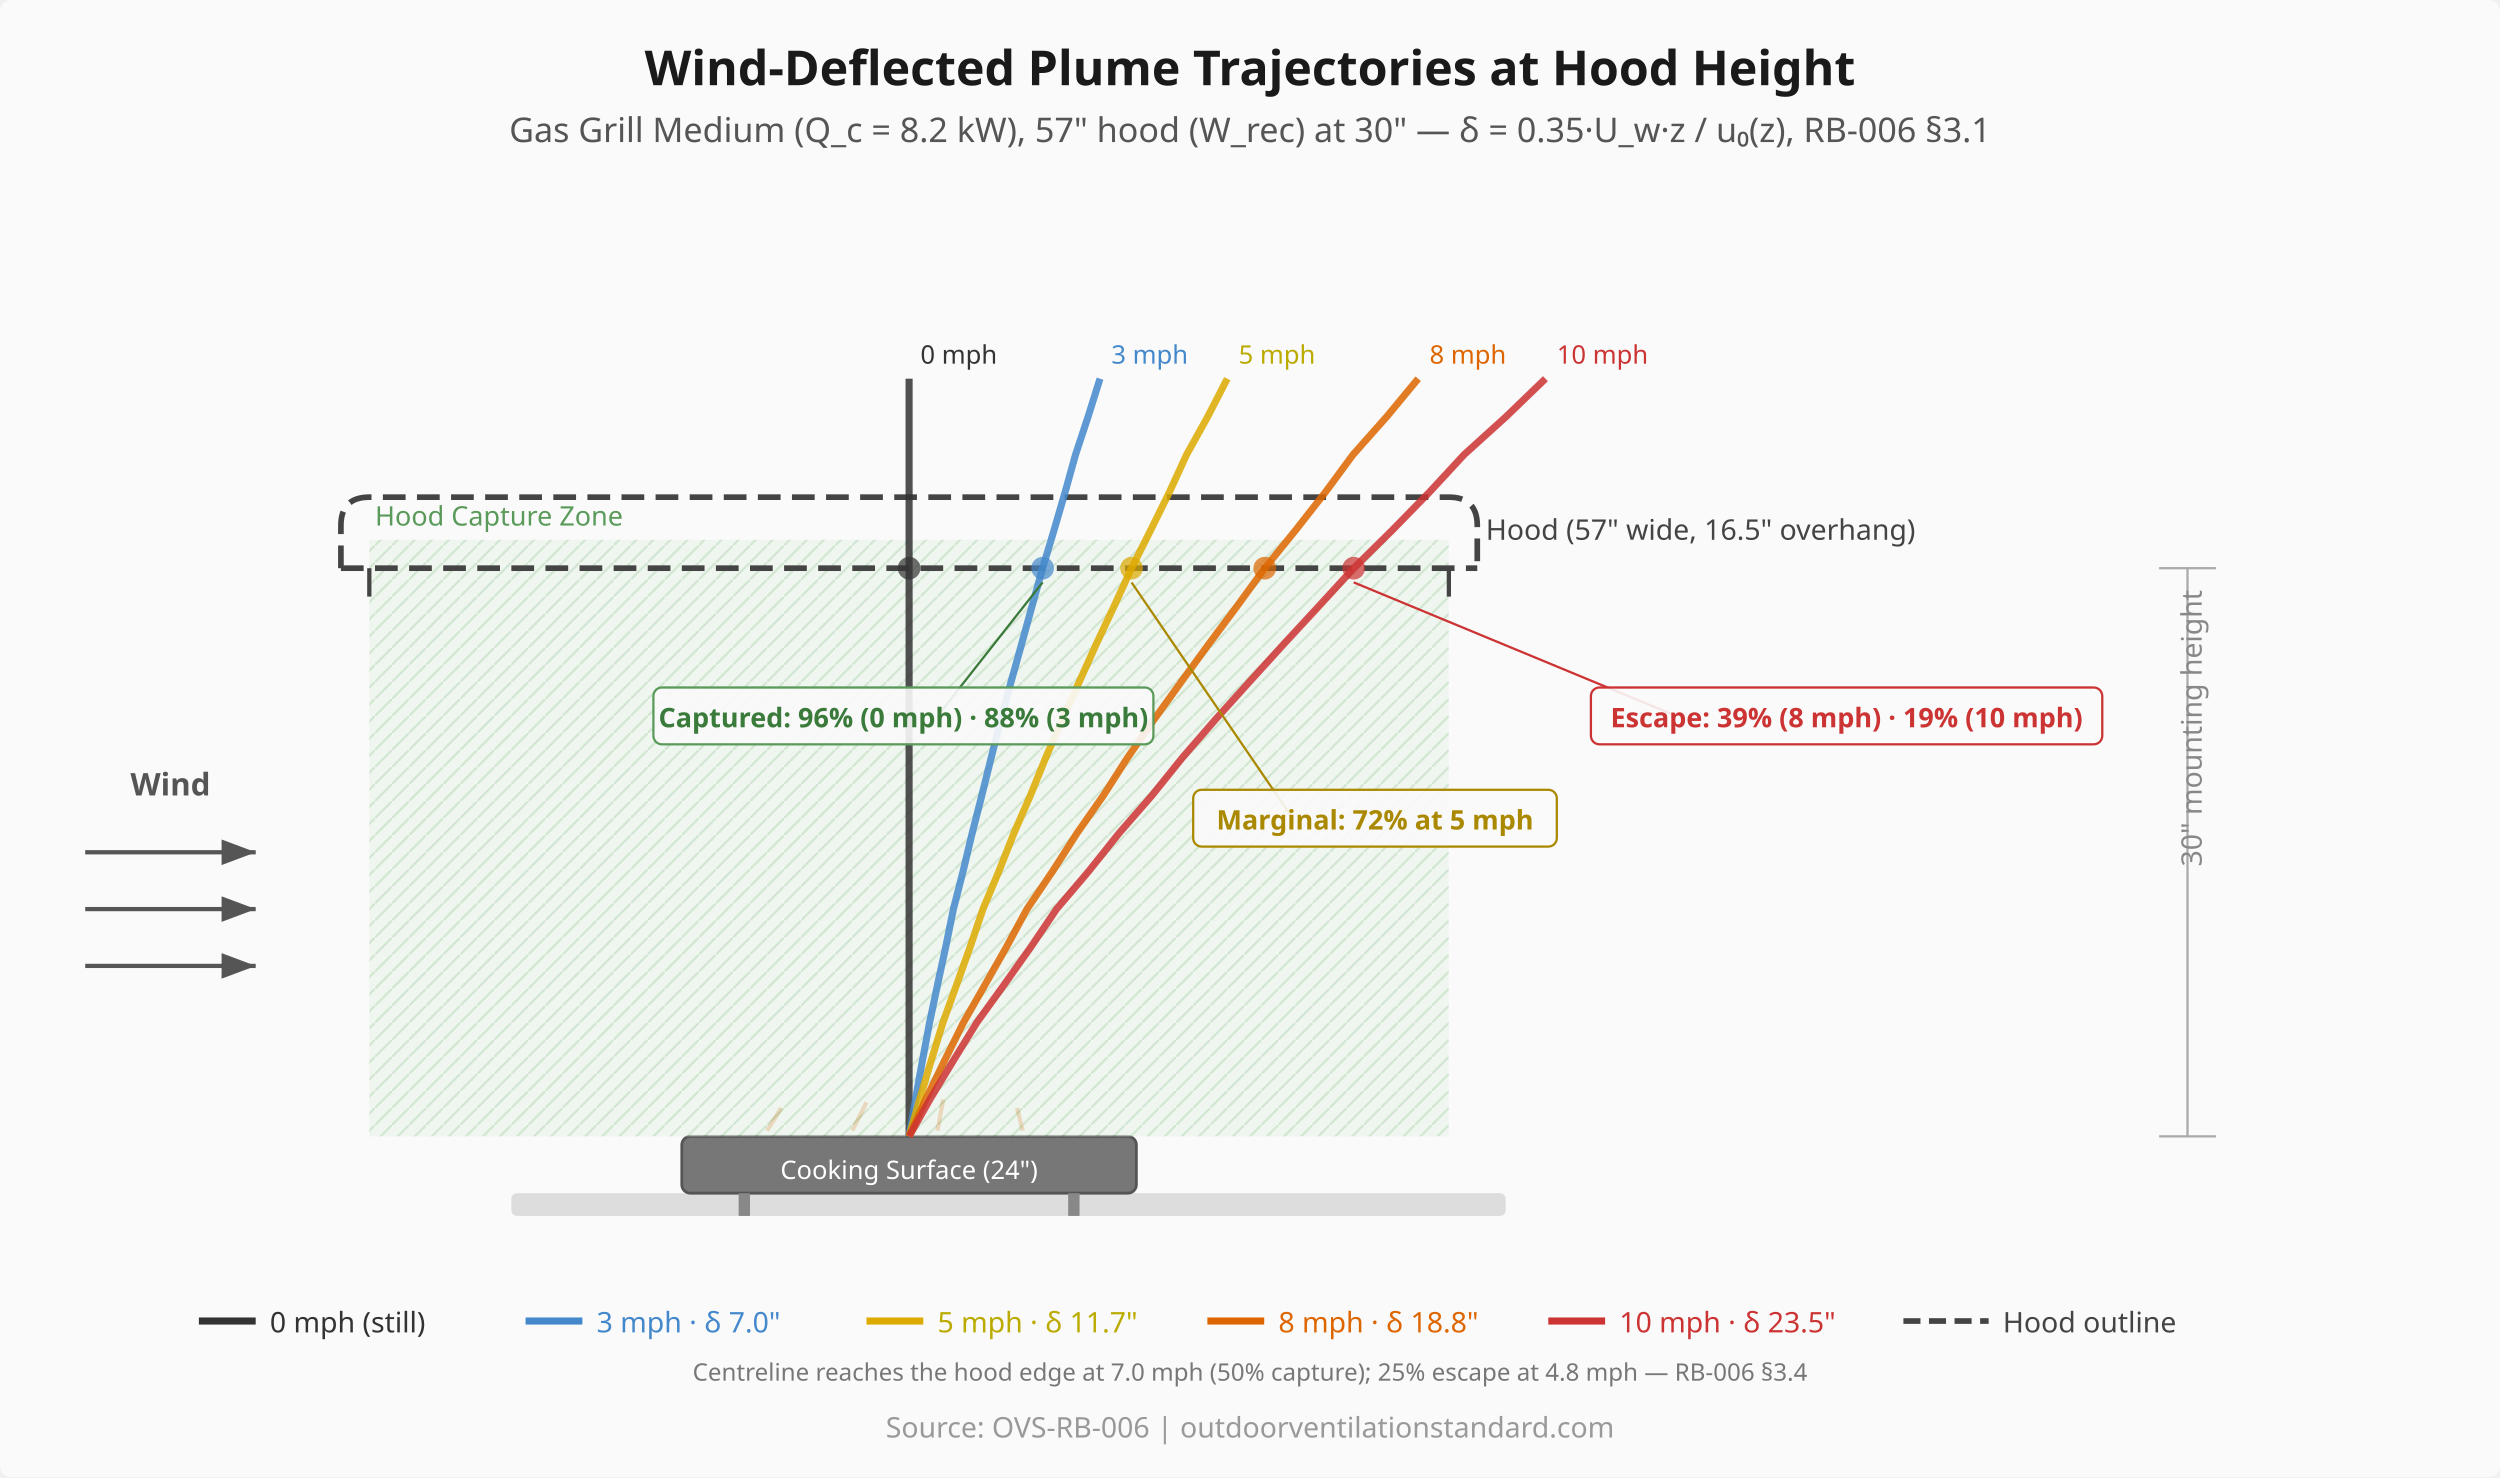
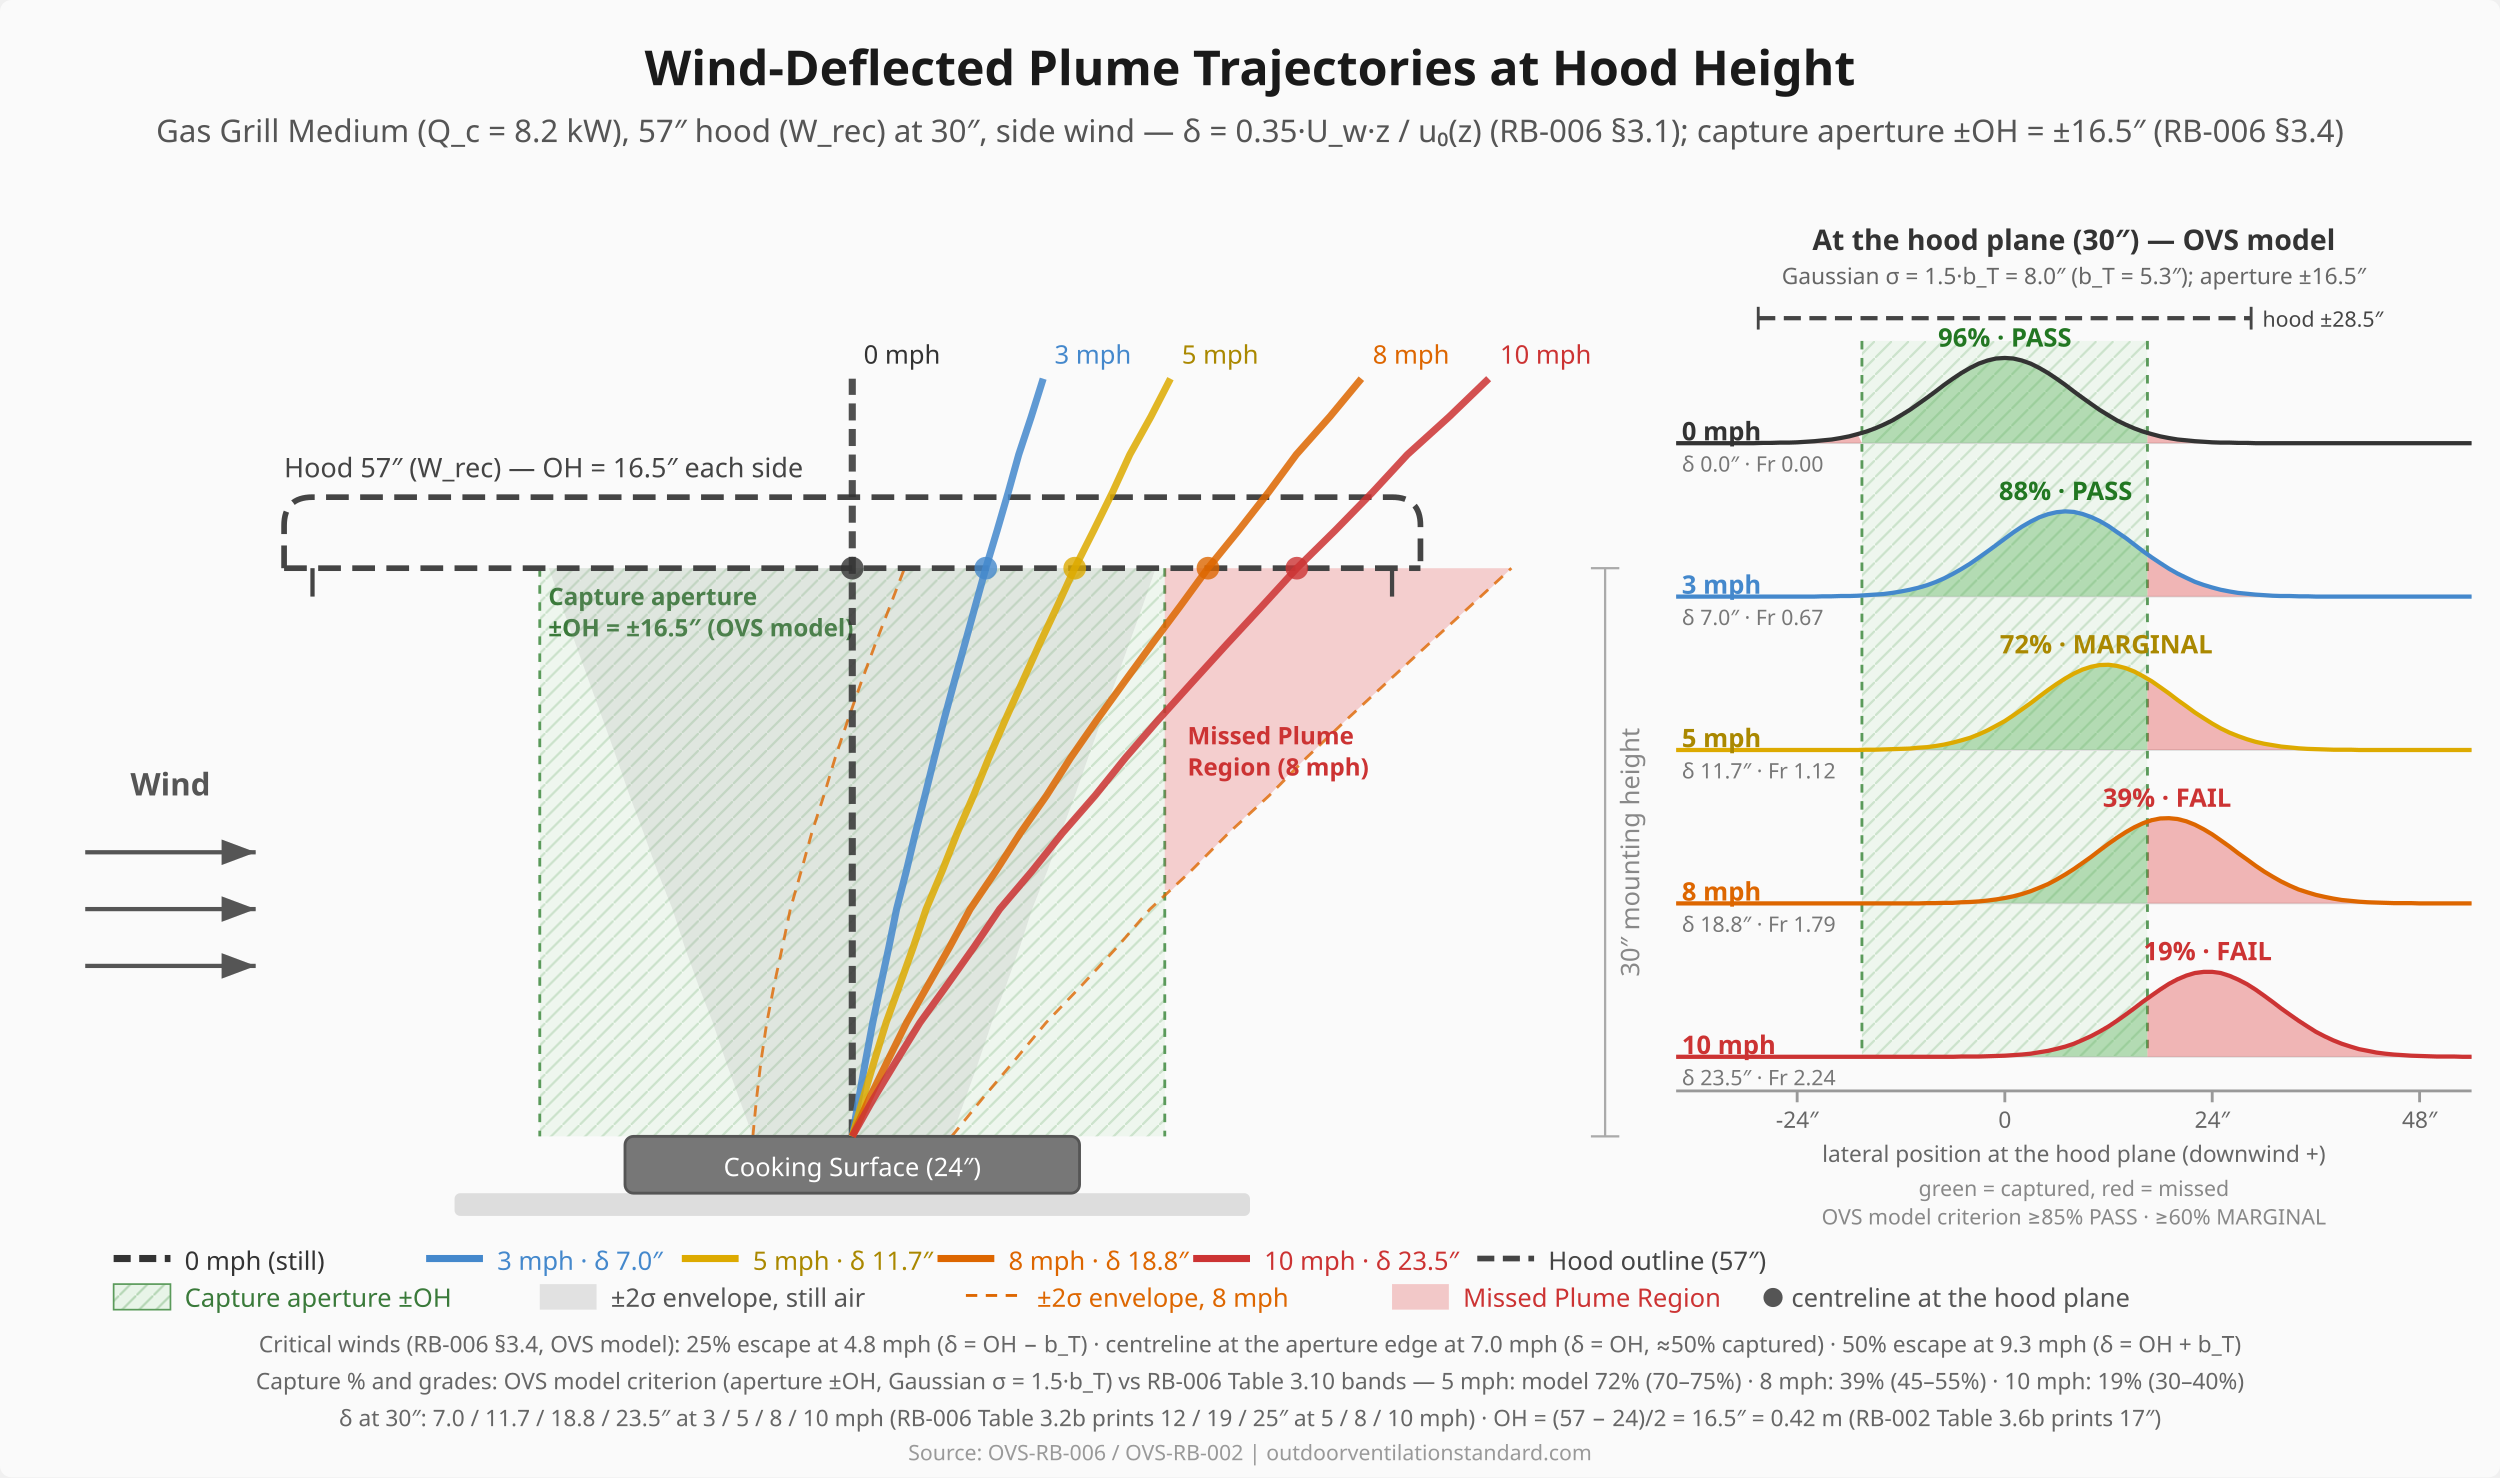
- <svg xmlns="http://www.w3.org/2000/svg" role="img" aria-label="Side-view diagram of the plume centerline bending downwind at 0, 3, 5, 8 and 10 mph. At the 30 inch hood plane the centerline is displaced 7.0, 11.7, 18.8 and 23.5 inches; the 57 inch hood overhangs the 24 inch cooking surface by 16.5 inches per side, so capture falls from 96 percent in still air to 88, 72, 39 and 19 percent." viewBox="0 0 880 520">
+ <svg xmlns="http://www.w3.org/2000/svg" role="img" aria-labelledby="wdt-title" aria-describedby="wdt-desc" viewBox="0 0 880 520" font-family="'Segoe UI', system-ui, -apple-system, sans-serif">
  <defs>
-     <style>
-       text { font-family: 'Segoe UI', system-ui, -apple-system, sans-serif; }
-     </style>
-     <marker id="arrowhead" markerWidth="8" markerHeight="6" refX="8" refY="3" orient="auto">
+     <marker id="wdt-arrow" markerWidth="8" markerHeight="6" refX="8" refY="3" orient="auto">
      <polygon points="0 0, 8 3, 0 6" fill="#555" />
    </marker>
-     <pattern id="captureHatch" patternUnits="userSpaceOnUse" width="6" height="6">
+     <pattern id="wdt-hatch" patternUnits="userSpaceOnUse" width="6" height="6">
      <rect width="6" height="6" fill="#E8F4E8" />
      <path d="M0,6 L6,0" stroke="#B8D8B8" stroke-width="0.8" />
    </pattern>
  </defs>
  <rect width="880" height="520" fill="#FAFAFA" rx="4" />
  <text x="440" y="30" text-anchor="middle" font-size="17" font-weight="600" fill="#1a1a1a">Wind-Deflected Plume Trajectories at Hood Height</text>
-   <text x="440" y="50" text-anchor="middle" font-size="12" fill="#555">Gas Grill Medium (Q_c = 8.2 kW), 57" hood (W_rec) at 30" — δ = 0.35·U_w·z / u₀(z), RB-006 §3.1</text>
-   <line x1="760" y1="400" x2="780" y2="400" stroke="#aaa" stroke-width="0.8" />
-   <line x1="760" y1="200" x2="780" y2="200" stroke="#aaa" stroke-width="0.8" />
-   <line x1="770" y1="400" x2="770" y2="200" stroke="#aaa" stroke-width="0.8" />
-   <text x="775" y="305" text-anchor="start" font-size="10" fill="#888" transform="rotate(-90 775 305)">30" mounting height</text>
-   <rect x="180" y="420" width="350" height="8" fill="#ddd" rx="2" />
-   <rect x="240" y="400" width="160" height="20" fill="#777" rx="3" stroke="#555" stroke-width="1" />
-   <text x="320" y="415" text-anchor="middle" font-size="9" fill="#fff" font-weight="500">Cooking Surface (24")</text>
-   <rect x="260" y="420" width="4" height="8" fill="#888" />
-   <rect x="376" y="420" width="4" height="8" fill="#888" />
-   <line x1="270" y1="398" x2="275" y2="390" stroke="#DD6600" stroke-width="1.5" opacity="0.5" />
-   <line x1="300" y1="398" x2="305" y2="388" stroke="#DD6600" stroke-width="1.5" opacity="0.5" />
-   <line x1="330" y1="398" x2="332" y2="387" stroke="#DD6600" stroke-width="1.5" opacity="0.5" />
-   <line x1="360" y1="398" x2="358" y2="390" stroke="#DD6600" stroke-width="1.5" opacity="0.5" />
-   <rect x="130" y="190" width="380" height="210" fill="url(#captureHatch)" opacity="0.6" />
-   <text x="132" y="185" font-size="9.5" fill="#5A9A5A" font-weight="500">Hood Capture Zone</text>
-   <path d="M120,200 L120,185 Q120,175 130,175 L510,175 Q520,175 520,185 L520,200" fill="none" stroke="#444" stroke-width="2" stroke-dasharray="8,4" />
-   <line x1="120" y1="200" x2="520" y2="200" stroke="#444" stroke-width="2" stroke-dasharray="8,4" />
-   <text x="523" y="190" font-size="10" fill="#444" font-weight="500">Hood (57" wide, 16.5" overhang)</text>
-   <line x1="130" y1="200" x2="130" y2="210" stroke="#444" stroke-width="1.5" />
-   <line x1="510" y1="200" x2="510" y2="210" stroke="#444" stroke-width="1.5" />
+   <text x="440" y="50" text-anchor="middle" font-size="11" fill="#555">Gas Grill Medium (Q_c = 8.2 kW), 57″ hood (W_rec) at 30″, side wind — δ = 0.35·U_w·z / u₀(z) (RB-006 §3.1); capture aperture ±OH = ±16.5″ (RB-006 §3.4)</text>
+   <line x1="560" y1="400" x2="570" y2="400" stroke="#aaa" stroke-width="0.8" />
+   <line x1="560" y1="200" x2="570" y2="200" stroke="#aaa" stroke-width="0.8" />
+   <line x1="565" y1="400" x2="565" y2="200" stroke="#aaa" stroke-width="0.8" />
+   <text x="577" y="300" text-anchor="middle" font-size="9" fill="#888" transform="rotate(-90 577 300)">30″ mounting height</text>
+   <rect x="160" y="420" width="280" height="8" fill="#ddd" rx="2" />
+   <rect x="190.0" y="200" width="220.0" height="200" fill="url(#wdt-hatch)" opacity="0.7" />
+   <line x1="190.0" y1="200" x2="190.0" y2="400" stroke="#5A9A5A" stroke-width="1" stroke-dasharray="3,3" />
+   <line x1="410.0" y1="200" x2="410.0" y2="400" stroke="#5A9A5A" stroke-width="1" stroke-dasharray="3,3" />
+   <text x="193.0" y="213" font-size="8.5" fill="#3a7a3a" font-weight="600">Capture aperture</text>
+   <text x="193.0" y="224" font-size="8.5" fill="#3a7a3a" font-weight="600">±OH = ±16.5″ (OVS model)</text>
+   <polygon points="265.0,400.0 260.2,386.7 255.4,373.3 250.9,360.0 245.8,346.7 241.0,333.3 236.7,320.0 231.4,306.7 226.6,293.3 221.6,280.0 217.0,266.7 212.2,253.3 207.4,240.0 202.6,226.7 197.8,213.3 193.2,200.0 406.8,200.0 402.2,213.3 397.4,226.7 392.6,240.0 387.8,253.3 383.0,266.7 378.4,280.0 373.4,293.3 368.6,306.7 363.3,320.0 359.0,333.3 354.2,346.7 349.1,360.0 344.6,373.3 339.8,386.7 335.0,400.0" fill="#999" opacity="0.18" />
+   <polygon points="410.0,313.3 412.5,313.3 419.1,306.7 425.7,300.0 432.4,293.3 439.2,286.7 446.8,280.0 452.9,273.3 459.9,266.7 466.9,260.0 474.0,253.3 481.1,246.7 488.4,240.0 495.6,233.3 502.9,226.7 510.2,220.0 517.6,213.3 525.1,206.7 532.0,200.0 410.0,200.0" fill="#DD3333" opacity="0.22" />
+   <polyline points="265.0,400.0 266.3,386.7 267.9,373.3 269.9,360.0 272.5,346.7 275.4,333.3 278.2,320.0 282.0,306.7 285.7,293.3 290.0,280.0 294.0,266.7 298.5,253.3 303.2,240.0 308.1,226.7 313.3,213.3 318.4,200.0" fill="none" stroke="#DD6600" stroke-width="1" stroke-dasharray="4,3" opacity="0.8" />
+   <polyline points="335.0,400.0 345.8,386.7 357.1,373.3 368.2,360.0 380.9,346.7 393.3,333.3 404.8,320.0 419.1,306.7 432.4,293.3 446.8,280.0 459.9,266.7 474.0,253.3 488.4,240.0 502.9,226.7 517.6,213.3 532.0,200.0" fill="none" stroke="#DD6600" stroke-width="1" stroke-dasharray="4,3" opacity="0.8" />
+   <text x="418.0" y="262" font-size="8.5" fill="#CC3333" font-weight="600">Missed Plume</text>
+   <text x="418.0" y="273" font-size="8.5" fill="#CC3333" font-weight="600">Region (8 mph)</text>
+   <rect x="220" y="400" width="160" height="20" fill="#777" rx="3" stroke="#555" stroke-width="1" />
+   <text x="300" y="414" text-anchor="middle" font-size="9" fill="#fff" font-weight="500">Cooking Surface (24″)</text>
+   <path d="M100,200 L100,185 Q100,175 110,175 L490,175 Q500,175 500,185 L500,200" fill="none" stroke="#444" stroke-width="2" stroke-dasharray="8,4" />
+   <line x1="100" y1="200" x2="500" y2="200" stroke="#444" stroke-width="2" stroke-dasharray="8,4" />
+   <line x1="110" y1="200" x2="110" y2="210" stroke="#444" stroke-width="1.5" />
+   <line x1="490" y1="200" x2="490" y2="210" stroke="#444" stroke-width="1.5" />
+   <text x="100" y="168" font-size="9.5" fill="#444" font-weight="500">Hood 57″ (W_rec) — OH = 16.5″ each side</text>
  <text x="60" y="280" text-anchor="middle" font-size="11" fill="#555" font-weight="600">Wind</text>
-   <line x1="30" y1="300" x2="90" y2="300" stroke="#555" stroke-width="1.5" marker-end="url(#arrowhead)" />
-   <line x1="30" y1="320" x2="90" y2="320" stroke="#555" stroke-width="1.5" marker-end="url(#arrowhead)" />
-   <line x1="30" y1="340" x2="90" y2="340" stroke="#555" stroke-width="1.5" marker-end="url(#arrowhead)" />
-   <polyline points="320.0,400.0 320.0,386.7 320.0,373.3 320.0,360.0 320.0,346.7 320.0,333.3 320.0,320.0 320.0,306.7 320.0,293.3 320.0,280.0 320.0,266.7 320.0,253.3 320.0,240.0 320.0,226.7 320.0,213.3 320.0,200.0 320.0,186.7 320.0,173.3 320.0,160.0 320.0,146.7 320.0,133.3" fill="none" stroke="#333333" stroke-width="2.5" opacity="0.85" />
-   <text x="324.0" y="128" font-size="9" fill="#333" font-weight="500">0 mph</text>
-   <polyline points="320.0,400.0 322.3,386.7 324.7,373.3 327.2,360.0 330.0,346.7 332.9,333.3 335.6,320.0 339.0,306.7 342.2,293.3 345.6,280.0 348.9,266.7 352.3,253.3 355.9,240.0 359.6,226.7 363.3,213.3 367.0,200.0 371.0,186.7 374.9,173.3 378.6,160.0 383.0,146.7 387.2,133.3" fill="none" stroke="#4488CC" stroke-width="2.5" opacity="0.85" />
-   <text x="391.2" y="128" font-size="9" fill="#4488CC" font-weight="500">3 mph</text>
-   <polyline points="320.0,400.0 323.8,386.7 327.8,373.3 331.9,360.0 336.7,346.7 341.5,333.3 346.0,320.0 351.6,306.7 356.9,293.3 362.7,280.0 368.1,266.7 373.9,253.3 379.9,240.0 385.9,226.7 392.2,213.3 398.3,200.0 405.0,186.7 411.6,173.3 417.7,160.0 425.1,146.7 432.0,133.3" fill="none" stroke="#DDAA00" stroke-width="2.5" opacity="0.85" />
-   <text x="436.0" y="128" font-size="9" fill="#BBAA00" font-weight="500">5 mph</text>
-   <polyline points="320.0,400.0 326.0,386.7 332.5,373.3 339.1,360.0 346.7,346.7 354.3,333.3 361.5,320.0 370.5,306.7 379.1,293.3 388.4,280.0 396.9,266.7 406.2,253.3 415.8,240.0 425.5,226.7 435.5,213.3 445.2,200.0 456.0,186.7 466.5,173.3 476.3,160.0 488.1,146.7 499.2,133.3" fill="none" stroke="#DD6600" stroke-width="2.5" opacity="0.85" />
-   <text x="503.2" y="128" font-size="9" fill="#DD6600" font-weight="500">8 mph</text>
-   <polyline points="320.0,400.0 327.5,386.7 335.6,373.3 343.8,360.0 353.4,346.7 362.9,333.3 371.9,320.0 383.2,306.7 393.9,293.3 405.5,280.0 416.2,266.7 427.8,253.3 439.8,240.0 451.9,226.7 464.3,213.3 476.5,200.0 490.0,186.7 503.1,173.3 515.4,160.0 530.1,146.7 544.0,133.3" fill="none" stroke="#CC3333" stroke-width="2.5" opacity="0.85" />
-   <text x="548.0" y="128" font-size="9" fill="#CC3333" font-weight="500">10 mph</text>
-   <circle cx="320.0" cy="200" r="4" fill="#333333" opacity="0.7" />
-   <circle cx="367.0" cy="200" r="4" fill="#4488CC" opacity="0.7" />
-   <circle cx="398.3" cy="200" r="4" fill="#DDAA00" opacity="0.7" />
-   <circle cx="445.2" cy="200" r="4" fill="#DD6600" opacity="0.7" />
-   <circle cx="476.5" cy="200" r="4" fill="#CC3333" opacity="0.7" />
-   <line x1="367.0" y1="205" x2="330" y2="252" stroke="#3a7a3a" stroke-width="0.8" />
-   <rect x="230" y="242" width="176" height="20" fill="#FAFAFA" fill-opacity="0.9" rx="3" stroke="#5A9A5A" stroke-width="0.8" />
-   <text x="318" y="256" text-anchor="middle" font-size="9.5" fill="#3a7a3a" font-weight="600">Captured: 96% (0 mph) · 88% (3 mph)</text>
-   <line x1="398.3" y1="205" x2="455" y2="288" stroke="#AA8800" stroke-width="0.8" />
-   <rect x="420" y="278" width="128" height="20" fill="#FAFAFA" fill-opacity="0.9" rx="3" stroke="#AA8800" stroke-width="0.8" />
-   <text x="484" y="292" text-anchor="middle" font-size="9.5" fill="#AA8800" font-weight="600">Marginal: 72% at 5 mph</text>
-   <line x1="476.5" y1="205" x2="590" y2="252" stroke="#CC3333" stroke-width="0.8" />
-   <rect x="560" y="242" width="180" height="20" fill="#FAFAFA" fill-opacity="0.9" rx="3" stroke="#CC3333" stroke-width="0.8" />
-   <text x="650" y="256" text-anchor="middle" font-size="9.5" fill="#CC3333" font-weight="600">Escape: 39% (8 mph) · 19% (10 mph)</text>
-   <line x1="70" y1="465" x2="90" y2="465" stroke="#333333" stroke-width="2.5" />
-   <text x="95" y="469" font-size="10" fill="#333">0 mph (still)</text>
-   <line x1="185" y1="465" x2="205" y2="465" stroke="#4488CC" stroke-width="2.5" />
-   <text x="210" y="469" font-size="10" fill="#4488CC">3 mph · δ 7.0"</text>
-   <line x1="305" y1="465" x2="325" y2="465" stroke="#DDAA00" stroke-width="2.5" />
-   <text x="330" y="469" font-size="10" fill="#BBAA00">5 mph · δ 11.7"</text>
-   <line x1="425" y1="465" x2="445" y2="465" stroke="#DD6600" stroke-width="2.5" />
-   <text x="450" y="469" font-size="10" fill="#DD6600">8 mph · δ 18.8"</text>
-   <line x1="545" y1="465" x2="565" y2="465" stroke="#CC3333" stroke-width="2.5" />
-   <text x="570" y="469" font-size="10" fill="#CC3333">10 mph · δ 23.5"</text>
-   <line x1="670" y1="465" x2="700" y2="465" stroke="#444" stroke-width="2" stroke-dasharray="6,3" />
-   <text x="705" y="469" font-size="10" fill="#444">Hood outline</text>
-   <text x="440" y="486" text-anchor="middle" font-size="8.5" fill="#777">Centreline reaches the hood edge at 7.0 mph (50% capture); 25% escape at 4.8 mph — RB-006 §3.4</text>
-   <text x="440" y="506" text-anchor="middle" font-size="10" fill="#999">Source: OVS-RB-006 | outdoorventilationstandard.com</text>
+   <line x1="30" y1="300" x2="90" y2="300" stroke="#555" stroke-width="1.5" marker-end="url(#wdt-arrow)" />
+   <line x1="30" y1="320" x2="90" y2="320" stroke="#555" stroke-width="1.5" marker-end="url(#wdt-arrow)" />
+   <line x1="30" y1="340" x2="90" y2="340" stroke="#555" stroke-width="1.5" marker-end="url(#wdt-arrow)" />
+   <polyline points="300.0,400.0 300.0,386.7 300.0,373.3 300.0,360.0 300.0,346.7 300.0,333.3 300.0,320.0 300.0,306.7 300.0,293.3 300.0,280.0 300.0,266.7 300.0,253.3 300.0,240.0 300.0,226.7 300.0,213.3 300.0,200.0 300.0,186.7 300.0,173.3 300.0,160.0 300.0,146.7 300.0,133.3" fill="none" stroke="#333333" stroke-width="2.5" opacity="0.85" stroke-dasharray="6,3" />
+   <text x="304.0" y="128" font-size="9" fill="#333333" font-weight="500">0 mph</text>
+   <polyline points="300.0,400.0 302.3,386.7 304.7,373.3 307.2,360.0 310.0,346.7 312.9,333.3 315.6,320.0 319.0,306.7 322.2,293.3 325.6,280.0 328.9,266.7 332.3,253.3 335.9,240.0 339.6,226.7 343.3,213.3 347.0,200.0 351.0,186.7 354.9,173.3 358.6,160.0 363.0,146.7 367.2,133.3" fill="none" stroke="#4488CC" stroke-width="2.5" opacity="0.85" />
+   <text x="371.2" y="128" font-size="9" fill="#4488CC" font-weight="500">3 mph</text>
+   <polyline points="300.0,400.0 303.8,386.7 307.8,373.3 311.9,360.0 316.7,346.7 321.5,333.3 326.0,320.0 331.6,306.7 336.9,293.3 342.7,280.0 348.1,266.7 353.9,253.3 359.9,240.0 365.9,226.7 372.2,213.3 378.3,200.0 385.0,186.7 391.6,173.3 397.7,160.0 405.1,146.7 412.0,133.3" fill="none" stroke="#DDAA00" stroke-width="2.5" opacity="0.85" />
+   <text x="416.0" y="128" font-size="9" fill="#AA8800" font-weight="500">5 mph</text>
+   <polyline points="300.0,400.0 306.0,386.7 312.5,373.3 319.1,360.0 326.7,346.7 334.3,333.3 341.5,320.0 350.5,306.7 359.1,293.3 368.4,280.0 376.9,266.7 386.2,253.3 395.8,240.0 405.5,226.7 415.5,213.3 425.2,200.0 436.0,186.7 446.5,173.3 456.3,160.0 468.1,146.7 479.2,133.3" fill="none" stroke="#DD6600" stroke-width="2.5" opacity="0.85" />
+   <text x="483.2" y="128" font-size="9" fill="#DD6600" font-weight="500">8 mph</text>
+   <polyline points="300.0,400.0 307.5,386.7 315.6,373.3 323.8,360.0 333.4,346.7 342.9,333.3 351.9,320.0 363.2,306.7 373.9,293.3 385.5,280.0 396.2,266.7 407.8,253.3 419.8,240.0 431.9,226.7 444.3,213.3 456.5,200.0 470.0,186.7 483.1,173.3 495.4,160.0 510.1,146.7 524.0,133.3" fill="none" stroke="#CC3333" stroke-width="2.5" opacity="0.85" />
+   <text x="528.0" y="128" font-size="9" fill="#CC3333" font-weight="500">10 mph</text>
+   <circle cx="300.0" cy="200" r="4" fill="#333333" opacity="0.8" />
+   <circle cx="347.0" cy="200" r="4" fill="#4488CC" opacity="0.8" />
+   <circle cx="378.3" cy="200" r="4" fill="#DDAA00" opacity="0.8" />
+   <circle cx="425.2" cy="200" r="4" fill="#DD6600" opacity="0.8" />
+   <circle cx="456.5" cy="200" r="4" fill="#CC3333" opacity="0.8" />
+   <text x="730" y="88" text-anchor="middle" font-size="10" font-weight="600" fill="#333">At the hood plane (30″) — OVS model</text>
+   <text x="730" y="100" text-anchor="middle" font-size="8" fill="#666">Gaussian σ = 1.5·b_T = 8.0″ (b_T = 5.3″); aperture ±16.5″</text>
+   <line x1="618.9" y1="112" x2="792.4" y2="112" stroke="#444" stroke-width="1.5" stroke-dasharray="6,3" />
+   <line x1="618.9" y1="108" x2="618.9" y2="116" stroke="#444" stroke-width="1" />
+   <line x1="792.4" y1="108" x2="792.4" y2="116" stroke="#444" stroke-width="1" />
+   <text x="796.4" y="115" font-size="7.5" fill="#444">hood ±28.5″</text>
+   <rect x="655.4" y="120" width="100.4" height="252" fill="url(#wdt-hatch)" opacity="0.7" />
+   <line x1="655.4" y1="120" x2="655.4" y2="372" stroke="#5A9A5A" stroke-width="1" stroke-dasharray="3,3" />
+   <line x1="755.9" y1="120" x2="755.9" y2="372" stroke="#5A9A5A" stroke-width="1" stroke-dasharray="3,3" />
+   <line x1="590.0" y1="156" x2="870.0" y2="156" stroke="#DDD" stroke-width="0.6" />
+   <polygon points="590.0,156.0 590.0,156.0 593.0,156.0 596.1,156.0 599.1,156.0 602.2,156.0 605.2,156.0 608.3,156.0 611.3,156.0 614.3,156.0 617.4,156.0 620.4,155.9 623.5,155.9 626.5,155.8 629.6,155.8 632.6,155.7 635.7,155.5 638.7,155.3 641.7,155.0 644.8,154.7 647.8,154.2 650.9,153.6 653.9,152.8 655.4,156.0" fill="#DD3333" opacity="0.35" />
+   <polygon points="655.4,156.0 655.4,152.4 658.5,151.4 661.5,150.2 664.6,148.8 667.6,147.1 670.7,145.3 673.7,143.3 676.7,141.2 679.8,138.9 682.8,136.7 685.9,134.4 688.9,132.3 692.0,130.4 695.0,128.7 698.0,127.4 701.1,126.5 704.1,126.1 707.2,126.1 710.2,126.5 713.3,127.4 716.3,128.7 719.3,130.4 722.4,132.3 725.4,134.4 728.5,136.7 731.5,138.9 734.6,141.2 737.6,143.3 740.7,145.3 743.7,147.1 746.7,148.8 749.8,150.2 752.8,151.4 755.9,152.4 755.9,156.0" fill="#44AA44" opacity="0.35" />
+   <polygon points="755.9,156.0 755.9,152.4 758.9,153.2 762.0,153.9 765.0,154.5 768.0,154.9 771.1,155.2 774.1,155.4 777.2,155.6 780.2,155.7 783.3,155.8 786.3,155.9 789.3,155.9 792.4,155.9 795.4,156.0 798.5,156.0 801.5,156.0 804.6,156.0 807.6,156.0 810.7,156.0 813.7,156.0 816.7,156.0 819.8,156.0 822.8,156.0 825.9,156.0 828.9,156.0 832.0,156.0 835.0,156.0 838.0,156.0 841.1,156.0 844.1,156.0 847.2,156.0 850.2,156.0 853.3,156.0 856.3,156.0 859.3,156.0 862.4,156.0 865.4,156.0 868.5,156.0 870.0,156.0" fill="#DD3333" opacity="0.35" />
+   <polyline points="590.0,156.0 593.0,156.0 596.1,156.0 599.1,156.0 602.2,156.0 605.2,156.0 608.3,156.0 611.3,156.0 614.3,156.0 617.4,156.0 620.4,155.9 623.5,155.9 626.5,155.8 629.6,155.8 632.6,155.7 635.7,155.5 638.7,155.3 641.7,155.0 644.8,154.7 647.8,154.2 650.9,153.6 653.9,152.8 657.0,151.9 660.0,150.8 663.0,149.5 666.1,148.0 669.1,146.2 672.2,144.3 675.2,142.2 678.3,140.0 681.3,137.8 684.3,135.5 687.4,133.3 690.4,131.3 693.5,129.5 696.5,128.0 699.6,126.9 702.6,126.2 705.7,126.0 708.7,126.2 711.7,126.9 714.8,128.0 717.8,129.5 720.9,131.3 723.9,133.3 727.0,135.5 730.0,137.8 733.0,140.0 736.1,142.2 739.1,144.3 742.2,146.2 745.2,148.0 748.3,149.5 751.3,150.8 754.3,151.9 757.4,152.8 760.4,153.6 763.5,154.2 766.5,154.7 769.6,155.0 772.6,155.3 775.7,155.5 778.7,155.7 781.7,155.8 784.8,155.8 787.8,155.9 790.9,155.9 793.9,156.0 797.0,156.0 800.0,156.0 803.0,156.0 806.1,156.0 809.1,156.0 812.2,156.0 815.2,156.0 818.3,156.0 821.3,156.0 824.3,156.0 827.4,156.0 830.4,156.0 833.5,156.0 836.5,156.0 839.6,156.0 842.6,156.0 845.7,156.0 848.7,156.0 851.7,156.0 854.8,156.0 857.8,156.0 860.9,156.0 863.9,156.0 867.0,156.0 870.0,156.0" fill="none" stroke="#333333" stroke-width="1.5" />
+   <text x="592" y="155" font-size="9" font-weight="600" fill="#333333">0 mph</text>
+   <text x="592" y="166" font-size="7.5" fill="#777">δ 0.0″ · Fr 0.00</text>
+   <text x="705.7" y="122" text-anchor="middle" font-size="9" font-weight="700" fill="#227722">96% · PASS</text>
+   <line x1="590.0" y1="210" x2="870.0" y2="210" stroke="#DDD" stroke-width="0.6" />
+   <polygon points="590.0,210.0 590.0,210.0 593.0,210.0 596.1,210.0 599.1,210.0 602.2,210.0 605.2,210.0 608.3,210.0 611.3,210.0 614.3,210.0 617.4,210.0 620.4,210.0 623.5,210.0 626.5,210.0 629.6,210.0 632.6,210.0 635.7,210.0 638.7,210.0 641.7,209.9 644.8,209.9 647.8,209.8 650.9,209.8 653.9,209.7 655.4,210.0" fill="#DD3333" opacity="0.35" />
+   <polygon points="655.4,210.0 655.4,209.6 658.5,209.4 661.5,209.2 664.6,208.9 667.6,208.5 670.7,207.9 673.7,207.3 676.7,206.4 679.8,205.4 682.8,204.2 685.9,202.8 688.9,201.2 692.0,199.4 695.0,197.4 698.0,195.3 701.1,193.0 704.1,190.7 707.2,188.5 710.2,186.4 713.3,184.5 716.3,182.8 719.3,181.5 722.4,180.6 725.4,180.1 728.5,180.0 731.5,180.5 734.6,181.4 737.6,182.7 740.7,184.3 743.7,186.2 746.7,188.3 749.8,190.6 752.8,192.8 755.9,195.1 755.9,210.0" fill="#44AA44" opacity="0.35" />
+   <polygon points="755.9,210.0 755.9,195.1 758.9,197.2 762.0,199.2 765.0,201.1 768.0,202.7 771.1,204.1 774.1,205.3 777.2,206.4 780.2,207.2 783.3,207.9 786.3,208.4 789.3,208.9 792.4,209.2 795.4,209.4 798.5,209.6 801.5,209.7 804.6,209.8 807.6,209.9 810.7,209.9 813.7,209.9 816.7,210.0 819.8,210.0 822.8,210.0 825.9,210.0 828.9,210.0 832.0,210.0 835.0,210.0 838.0,210.0 841.1,210.0 844.1,210.0 847.2,210.0 850.2,210.0 853.3,210.0 856.3,210.0 859.3,210.0 862.4,210.0 865.4,210.0 868.5,210.0 870.0,210.0" fill="#DD3333" opacity="0.35" />
+   <polyline points="590.0,210.0 593.0,210.0 596.1,210.0 599.1,210.0 602.2,210.0 605.2,210.0 608.3,210.0 611.3,210.0 614.3,210.0 617.4,210.0 620.4,210.0 623.5,210.0 626.5,210.0 629.6,210.0 632.6,210.0 635.7,210.0 638.7,210.0 641.7,209.9 644.8,209.9 647.8,209.8 650.9,209.8 653.9,209.7 657.0,209.5 660.0,209.3 663.0,209.1 666.1,208.7 669.1,208.2 672.2,207.6 675.2,206.9 678.3,206.0 681.3,204.9 684.3,203.6 687.4,202.0 690.4,200.3 693.5,198.4 696.5,196.3 699.6,194.1 702.6,191.9 705.7,189.6 708.7,187.4 711.7,185.4 714.8,183.6 717.8,182.1 720.9,181.0 723.9,180.3 727.0,180.0 730.0,180.2 733.0,180.9 736.1,182.0 739.1,183.4 742.2,185.2 745.2,187.3 748.3,189.4 751.3,191.7 754.3,194.0 757.4,196.2 760.4,198.2 763.5,200.2 766.5,201.9 769.6,203.4 772.6,204.8 775.7,205.9 778.7,206.8 781.7,207.6 784.8,208.2 787.8,208.7 790.9,209.0 793.9,209.3 797.0,209.5 800.0,209.7 803.0,209.8 806.1,209.8 809.1,209.9 812.2,209.9 815.2,210.0 818.3,210.0 821.3,210.0 824.3,210.0 827.4,210.0 830.4,210.0 833.5,210.0 836.5,210.0 839.6,210.0 842.6,210.0 845.7,210.0 848.7,210.0 851.7,210.0 854.8,210.0 857.8,210.0 860.9,210.0 863.9,210.0 867.0,210.0 870.0,210.0" fill="none" stroke="#4488CC" stroke-width="1.5" />
+   <text x="592" y="209" font-size="9" font-weight="600" fill="#4488CC">3 mph</text>
+   <text x="592" y="220" font-size="7.5" fill="#777">δ 7.0″ · Fr 0.67</text>
+   <text x="727.1" y="176" text-anchor="middle" font-size="9" font-weight="700" fill="#227722">88% · PASS</text>
+   <line x1="590.0" y1="264" x2="870.0" y2="264" stroke="#DDD" stroke-width="0.6" />
+   <polygon points="590.0,264.0 590.0,264.0 593.0,264.0 596.1,264.0 599.1,264.0 602.2,264.0 605.2,264.0 608.3,264.0 611.3,264.0 614.3,264.0 617.4,264.0 620.4,264.0 623.5,264.0 626.5,264.0 629.6,264.0 632.6,264.0 635.7,264.0 638.7,264.0 641.7,264.0 644.8,264.0 647.8,264.0 650.9,264.0 653.9,264.0 655.4,264.0" fill="#DD3333" opacity="0.35" />
+   <polygon points="655.4,264.0 655.4,263.9 658.5,263.9 661.5,263.9 664.6,263.8 667.6,263.7 670.7,263.6 673.7,263.4 676.7,263.1 679.8,262.8 682.8,262.3 685.9,261.8 688.9,261.0 692.0,260.2 695.0,259.1 698.0,257.8 701.1,256.4 704.1,254.7 707.2,252.8 710.2,250.8 713.3,248.6 716.3,246.3 719.3,244.1 722.4,241.9 725.4,239.8 728.5,237.9 731.5,236.4 734.6,235.1 737.6,234.4 740.7,234.0 743.7,234.1 746.7,234.7 749.8,235.7 752.8,237.1 755.9,238.9 755.9,264.0" fill="#44AA44" opacity="0.35" />
+   <polygon points="755.9,264.0 755.9,238.9 758.9,240.8 762.0,243.0 765.0,245.2 768.0,247.5 771.1,249.7 774.1,251.8 777.2,253.8 780.2,255.6 783.3,257.1 786.3,258.5 789.3,259.7 792.4,260.6 795.4,261.4 798.5,262.1 801.5,262.6 804.6,263.0 807.6,263.3 810.7,263.5 813.7,263.6 816.7,263.7 819.8,263.8 822.8,263.9 825.9,263.9 828.9,264.0 832.0,264.0 835.0,264.0 838.0,264.0 841.1,264.0 844.1,264.0 847.2,264.0 850.2,264.0 853.3,264.0 856.3,264.0 859.3,264.0 862.4,264.0 865.4,264.0 868.5,264.0 870.0,264.0" fill="#DD3333" opacity="0.35" />
+   <polyline points="590.0,264.0 593.0,264.0 596.1,264.0 599.1,264.0 602.2,264.0 605.2,264.0 608.3,264.0 611.3,264.0 614.3,264.0 617.4,264.0 620.4,264.0 623.5,264.0 626.5,264.0 629.6,264.0 632.6,264.0 635.7,264.0 638.7,264.0 641.7,264.0 644.8,264.0 647.8,264.0 650.9,264.0 653.9,264.0 657.0,263.9 660.0,263.9 663.0,263.8 666.1,263.7 669.1,263.6 672.2,263.5 675.2,263.2 678.3,263.0 681.3,262.6 684.3,262.1 687.4,261.4 690.4,260.6 693.5,259.7 696.5,258.5 699.6,257.1 702.6,255.5 705.7,253.8 708.7,251.8 711.7,249.7 714.8,247.5 717.8,245.2 720.9,242.9 723.9,240.8 727.0,238.8 730.0,237.1 733.0,235.7 736.1,234.7 739.1,234.1 742.2,234.0 745.2,234.4 748.3,235.2 751.3,236.4 754.3,238.0 757.4,239.8 760.4,241.9 763.5,244.1 766.5,246.4 769.6,248.6 772.6,250.8 775.7,252.8 778.7,254.7 781.7,256.4 784.8,257.9 787.8,259.1 790.9,260.2 793.9,261.1 797.0,261.8 800.0,262.3 803.0,262.8 806.1,263.1 809.1,263.4 812.2,263.6 815.2,263.7 818.3,263.8 821.3,263.9 824.3,263.9 827.4,263.9 830.4,264.0 833.5,264.0 836.5,264.0 839.6,264.0 842.6,264.0 845.7,264.0 848.7,264.0 851.7,264.0 854.8,264.0 857.8,264.0 860.9,264.0 863.9,264.0 867.0,264.0 870.0,264.0" fill="none" stroke="#DDAA00" stroke-width="1.5" />
+   <text x="592" y="263" font-size="9" font-weight="600" fill="#AA8800">5 mph</text>
+   <text x="592" y="274" font-size="7.5" fill="#777">δ 11.7″ · Fr 1.12</text>
+   <text x="741.4" y="230" text-anchor="middle" font-size="9" font-weight="700" fill="#AA8800">72% · MARGINAL</text>
+   <line x1="590.0" y1="318" x2="870.0" y2="318" stroke="#DDD" stroke-width="0.6" />
+   <polygon points="590.0,318.0 590.0,318.0 593.0,318.0 596.1,318.0 599.1,318.0 602.2,318.0 605.2,318.0 608.3,318.0 611.3,318.0 614.3,318.0 617.4,318.0 620.4,318.0 623.5,318.0 626.5,318.0 629.6,318.0 632.6,318.0 635.7,318.0 638.7,318.0 641.7,318.0 644.8,318.0 647.8,318.0 650.9,318.0 653.9,318.0 655.4,318.0" fill="#DD3333" opacity="0.35" />
+   <polygon points="655.4,318.0 655.4,318.0 658.5,318.0 661.5,318.0 664.6,318.0 667.6,318.0 670.7,318.0 673.7,318.0 676.7,317.9 679.8,317.9 682.8,317.9 685.9,317.8 688.9,317.7 692.0,317.6 695.0,317.4 698.0,317.1 701.1,316.8 704.1,316.3 707.2,315.8 710.2,315.1 713.3,314.2 716.3,313.1 719.3,311.9 722.4,310.4 725.4,308.7 728.5,306.9 731.5,304.8 734.6,302.7 737.6,300.4 740.7,298.2 743.7,295.9 746.7,293.9 749.8,292.0 752.8,290.4 755.9,289.2 755.9,318.0" fill="#44AA44" opacity="0.35" />
+   <polygon points="755.9,318.0 755.9,289.2 758.9,288.4 762.0,288.0 765.0,288.1 768.0,288.7 771.1,289.7 774.1,291.1 777.2,292.8 780.2,294.8 783.3,296.9 786.3,299.1 789.3,301.4 792.4,303.6 795.4,305.8 798.5,307.7 801.5,309.5 804.6,311.1 807.6,312.5 810.7,313.6 813.7,314.6 816.7,315.4 819.8,316.0 822.8,316.6 825.9,316.9 828.9,317.2 832.0,317.5 835.0,317.6 838.0,317.7 841.1,317.8 844.1,317.9 847.2,317.9 850.2,318.0 853.3,318.0 856.3,318.0 859.3,318.0 862.4,318.0 865.4,318.0 868.5,318.0 870.0,318.0" fill="#DD3333" opacity="0.35" />
+   <polyline points="590.0,318.0 593.0,318.0 596.1,318.0 599.1,318.0 602.2,318.0 605.2,318.0 608.3,318.0 611.3,318.0 614.3,318.0 617.4,318.0 620.4,318.0 623.5,318.0 626.5,318.0 629.6,318.0 632.6,318.0 635.7,318.0 638.7,318.0 641.7,318.0 644.8,318.0 647.8,318.0 650.9,318.0 653.9,318.0 657.0,318.0 660.0,318.0 663.0,318.0 666.1,318.0 669.1,318.0 672.2,318.0 675.2,318.0 678.3,317.9 681.3,317.9 684.3,317.8 687.4,317.8 690.4,317.6 693.5,317.5 696.5,317.3 699.6,317.0 702.6,316.6 705.7,316.1 708.7,315.5 711.7,314.7 714.8,313.7 717.8,312.5 720.9,311.2 723.9,309.6 727.0,307.8 730.0,305.9 733.0,303.8 736.1,301.6 739.1,299.3 742.2,297.0 745.2,294.9 748.3,292.9 751.3,291.2 754.3,289.8 757.4,288.7 760.4,288.1 763.5,288.0 766.5,288.3 769.6,289.1 772.6,290.3 775.7,291.9 778.7,293.7 781.7,295.8 784.8,298.0 787.8,300.3 790.9,302.5 793.9,304.7 797.0,306.8 800.0,308.6 803.0,310.3 806.1,311.8 809.1,313.1 812.2,314.1 815.2,315.0 818.3,315.7 821.3,316.3 824.3,316.8 827.4,317.1 830.4,317.4 833.5,317.6 836.5,317.7 839.6,317.8 842.6,317.9 845.7,317.9 848.7,317.9 851.7,318.0 854.8,318.0 857.8,318.0 860.9,318.0 863.9,318.0 867.0,318.0 870.0,318.0" fill="none" stroke="#DD6600" stroke-width="1.5" />
+   <text x="592" y="317" font-size="9" font-weight="600" fill="#DD6600">8 mph</text>
+   <text x="592" y="328" font-size="7.5" fill="#777">δ 18.8″ · Fr 1.79</text>
+   <text x="762.8" y="284" text-anchor="middle" font-size="9" font-weight="700" fill="#CC3333">39% · FAIL</text>
+   <line x1="590.0" y1="372" x2="870.0" y2="372" stroke="#DDD" stroke-width="0.6" />
+   <polygon points="590.0,372.0 590.0,372.0 593.0,372.0 596.1,372.0 599.1,372.0 602.2,372.0 605.2,372.0 608.3,372.0 611.3,372.0 614.3,372.0 617.4,372.0 620.4,372.0 623.5,372.0 626.5,372.0 629.6,372.0 632.6,372.0 635.7,372.0 638.7,372.0 641.7,372.0 644.8,372.0 647.8,372.0 650.9,372.0 653.9,372.0 655.4,372.0" fill="#DD3333" opacity="0.35" />
+   <polygon points="655.4,372.0 655.4,372.0 658.5,372.0 661.5,372.0 664.6,372.0 667.6,372.0 670.7,372.0 673.7,372.0 676.7,372.0 679.8,372.0 682.8,372.0 685.9,372.0 688.9,372.0 692.0,371.9 695.0,371.9 698.0,371.8 701.1,371.8 704.1,371.7 707.2,371.5 710.2,371.3 713.3,371.0 716.3,370.7 719.3,370.2 722.4,369.6 725.4,368.8 728.5,367.9 731.5,366.8 734.6,365.5 737.6,363.9 740.7,362.2 743.7,360.3 746.7,358.2 749.8,356.0 752.8,353.7 755.9,351.5 755.9,372.0" fill="#44AA44" opacity="0.35" />
+   <polygon points="755.9,372.0 755.9,351.5 758.9,349.3 762.0,347.3 765.0,345.5 768.0,344.0 771.1,342.9 774.1,342.2 777.2,342.0 780.2,342.2 783.3,342.9 786.3,344.1 789.3,345.6 792.4,347.4 795.4,349.4 798.5,351.6 801.5,353.8 804.6,356.1 807.6,358.3 810.7,360.4 813.7,362.3 816.7,364.0 819.8,365.5 822.8,366.8 825.9,367.9 828.9,368.9 832.0,369.6 835.0,370.2 838.0,370.7 841.1,371.0 844.1,371.3 847.2,371.5 850.2,371.7 853.3,371.8 856.3,371.8 859.3,371.9 862.4,371.9 865.4,372.0 868.5,372.0 870.0,372.0" fill="#DD3333" opacity="0.35" />
+   <polyline points="590.0,372.0 593.0,372.0 596.1,372.0 599.1,372.0 602.2,372.0 605.2,372.0 608.3,372.0 611.3,372.0 614.3,372.0 617.4,372.0 620.4,372.0 623.5,372.0 626.5,372.0 629.6,372.0 632.6,372.0 635.7,372.0 638.7,372.0 641.7,372.0 644.8,372.0 647.8,372.0 650.9,372.0 653.9,372.0 657.0,372.0 660.0,372.0 663.0,372.0 666.1,372.0 669.1,372.0 672.2,372.0 675.2,372.0 678.3,372.0 681.3,372.0 684.3,372.0 687.4,372.0 690.4,371.9 693.5,371.9 696.5,371.9 699.6,371.8 702.6,371.7 705.7,371.6 708.7,371.4 711.7,371.2 714.8,370.9 717.8,370.4 720.9,369.9 723.9,369.2 727.0,368.4 730.0,367.4 733.0,366.1 736.1,364.7 739.1,363.1 742.2,361.3 745.2,359.3 748.3,357.1 751.3,354.9 754.3,352.6 757.4,350.4 760.4,348.3 763.5,346.3 766.5,344.7 769.6,343.4 772.6,342.5 775.7,342.1 778.7,342.1 781.7,342.5 784.8,343.5 787.8,344.8 790.9,346.4 793.9,348.3 797.0,350.5 800.0,352.7 803.0,355.0 806.1,357.2 809.1,359.3 812.2,361.3 815.2,363.2 818.3,364.8 821.3,366.2 824.3,367.4 827.4,368.4 830.4,369.3 833.5,369.9 836.5,370.5 839.6,370.9 842.6,371.2 845.7,371.4 848.7,371.6 851.7,371.7 854.8,371.8 857.8,371.9 860.9,371.9 863.9,371.9 867.0,372.0 870.0,372.0" fill="none" stroke="#CC3333" stroke-width="1.5" />
+   <text x="592" y="371" font-size="9" font-weight="600" fill="#CC3333">10 mph</text>
+   <text x="592" y="382" font-size="7.5" fill="#777">δ 23.5″ · Fr 2.24</text>
+   <text x="777.1" y="338" text-anchor="middle" font-size="9" font-weight="700" fill="#CC3333">19% · FAIL</text>
+   <line x1="590.0" y1="384" x2="870.0" y2="384" stroke="#999" stroke-width="1" />
+   <line x1="632.6" y1="384" x2="632.6" y2="388" stroke="#999" stroke-width="1" />
+   <text x="632.6" y="397" text-anchor="middle" font-size="8" fill="#666">-24″</text>
+   <line x1="705.7" y1="384" x2="705.7" y2="388" stroke="#999" stroke-width="1" />
+   <text x="705.7" y="397" text-anchor="middle" font-size="8" fill="#666">0</text>
+   <line x1="778.7" y1="384" x2="778.7" y2="388" stroke="#999" stroke-width="1" />
+   <text x="778.7" y="397" text-anchor="middle" font-size="8" fill="#666">24″</text>
+   <line x1="851.7" y1="384" x2="851.7" y2="388" stroke="#999" stroke-width="1" />
+   <text x="851.7" y="397" text-anchor="middle" font-size="8" fill="#666">48″</text>
+   <text x="730" y="409" text-anchor="middle" font-size="8" fill="#666">lateral position at the hood plane (downwind +)</text>
+   <text x="730" y="421" text-anchor="middle" font-size="7.5" fill="#888">green = captured, red = missed</text>
+   <text x="730" y="431" text-anchor="middle" font-size="7.5" fill="#888">OVS model criterion ≥85% PASS · ≥60% MARGINAL</text>
+   <line x1="40" y1="443" x2="60" y2="443" stroke="#333333" stroke-width="2.5" stroke-dasharray="6,3" />
+   <text x="65" y="447" font-size="9" fill="#333333">0 mph (still)</text>
+   <line x1="150" y1="443" x2="170" y2="443" stroke="#4488CC" stroke-width="2.5" />
+   <text x="175" y="447" font-size="9" fill="#4488CC">3 mph · δ 7.0″</text>
+   <line x1="240" y1="443" x2="260" y2="443" stroke="#DDAA00" stroke-width="2.5" />
+   <text x="265" y="447" font-size="9" fill="#AA8800">5 mph · δ 11.7″</text>
+   <line x1="330" y1="443" x2="350" y2="443" stroke="#DD6600" stroke-width="2.5" />
+   <text x="355" y="447" font-size="9" fill="#DD6600">8 mph · δ 18.8″</text>
+   <line x1="420" y1="443" x2="440" y2="443" stroke="#CC3333" stroke-width="2.5" />
+   <text x="445" y="447" font-size="9" fill="#CC3333">10 mph · δ 23.5″</text>
+   <line x1="520" y1="443" x2="540" y2="443" stroke="#444" stroke-width="2" stroke-dasharray="6,3" />
+   <text x="545" y="447" font-size="9" fill="#444">Hood outline (57″)</text>
+   <rect x="40" y="452" width="20" height="9" fill="url(#wdt-hatch)" stroke="#5A9A5A" stroke-width="0.6" />
+   <text x="65" y="460" font-size="9" fill="#3a7a3a">Capture aperture ±OH</text>
+   <rect x="190" y="452" width="20" height="9" fill="#999" opacity="0.25" />
+   <text x="215" y="460" font-size="9" fill="#555">±2σ envelope, still air</text>
+   <line x1="340" y1="456" x2="360" y2="456" stroke="#DD6600" stroke-width="1" stroke-dasharray="4,3" />
+   <text x="365" y="460" font-size="9" fill="#DD6600">±2σ envelope, 8 mph</text>
+   <rect x="490" y="452" width="20" height="9" fill="#DD3333" opacity="0.25" />
+   <text x="515" y="460" font-size="9" fill="#CC3333">Missed Plume Region</text>
+   <text x="620" y="460" font-size="9" fill="#555">● centreline at the hood plane</text>
+   <text x="440" y="476" text-anchor="middle" font-size="8" fill="#666">Critical winds (RB-006 §3.4, OVS model): 25% escape at 4.8 mph (δ = OH − b_T) · centreline at the aperture edge at 7.0 mph (δ = OH, ≈50% captured) · 50% escape at 9.3 mph (δ = OH + b_T)</text>
+   <text x="440" y="489" text-anchor="middle" font-size="8" fill="#666">Capture % and grades: OVS model criterion (aperture ±OH, Gaussian σ = 1.5·b_T) vs RB-006 Table 3.10 bands — 5 mph: model 72% (70–75%) · 8 mph: 39% (45–55%) · 10 mph: 19% (30–40%)</text>
+   <text x="440" y="502" text-anchor="middle" font-size="8" fill="#666">δ at 30″: 7.0 / 11.7 / 18.8 / 23.5″ at 3 / 5 / 8 / 10 mph (RB-006 Table 3.2b prints 12 / 19 / 25″ at 5 / 8 / 10 mph) · OH = (57 − 24)/2 = 16.5″ = 0.42 m (RB-002 Table 3.6b prints 17″)</text>
+   <text x="440" y="514" text-anchor="middle" font-size="7.5" fill="#999">Source: OVS-RB-006 / OVS-RB-002 | outdoorventilationstandard.com</text>
</svg>
